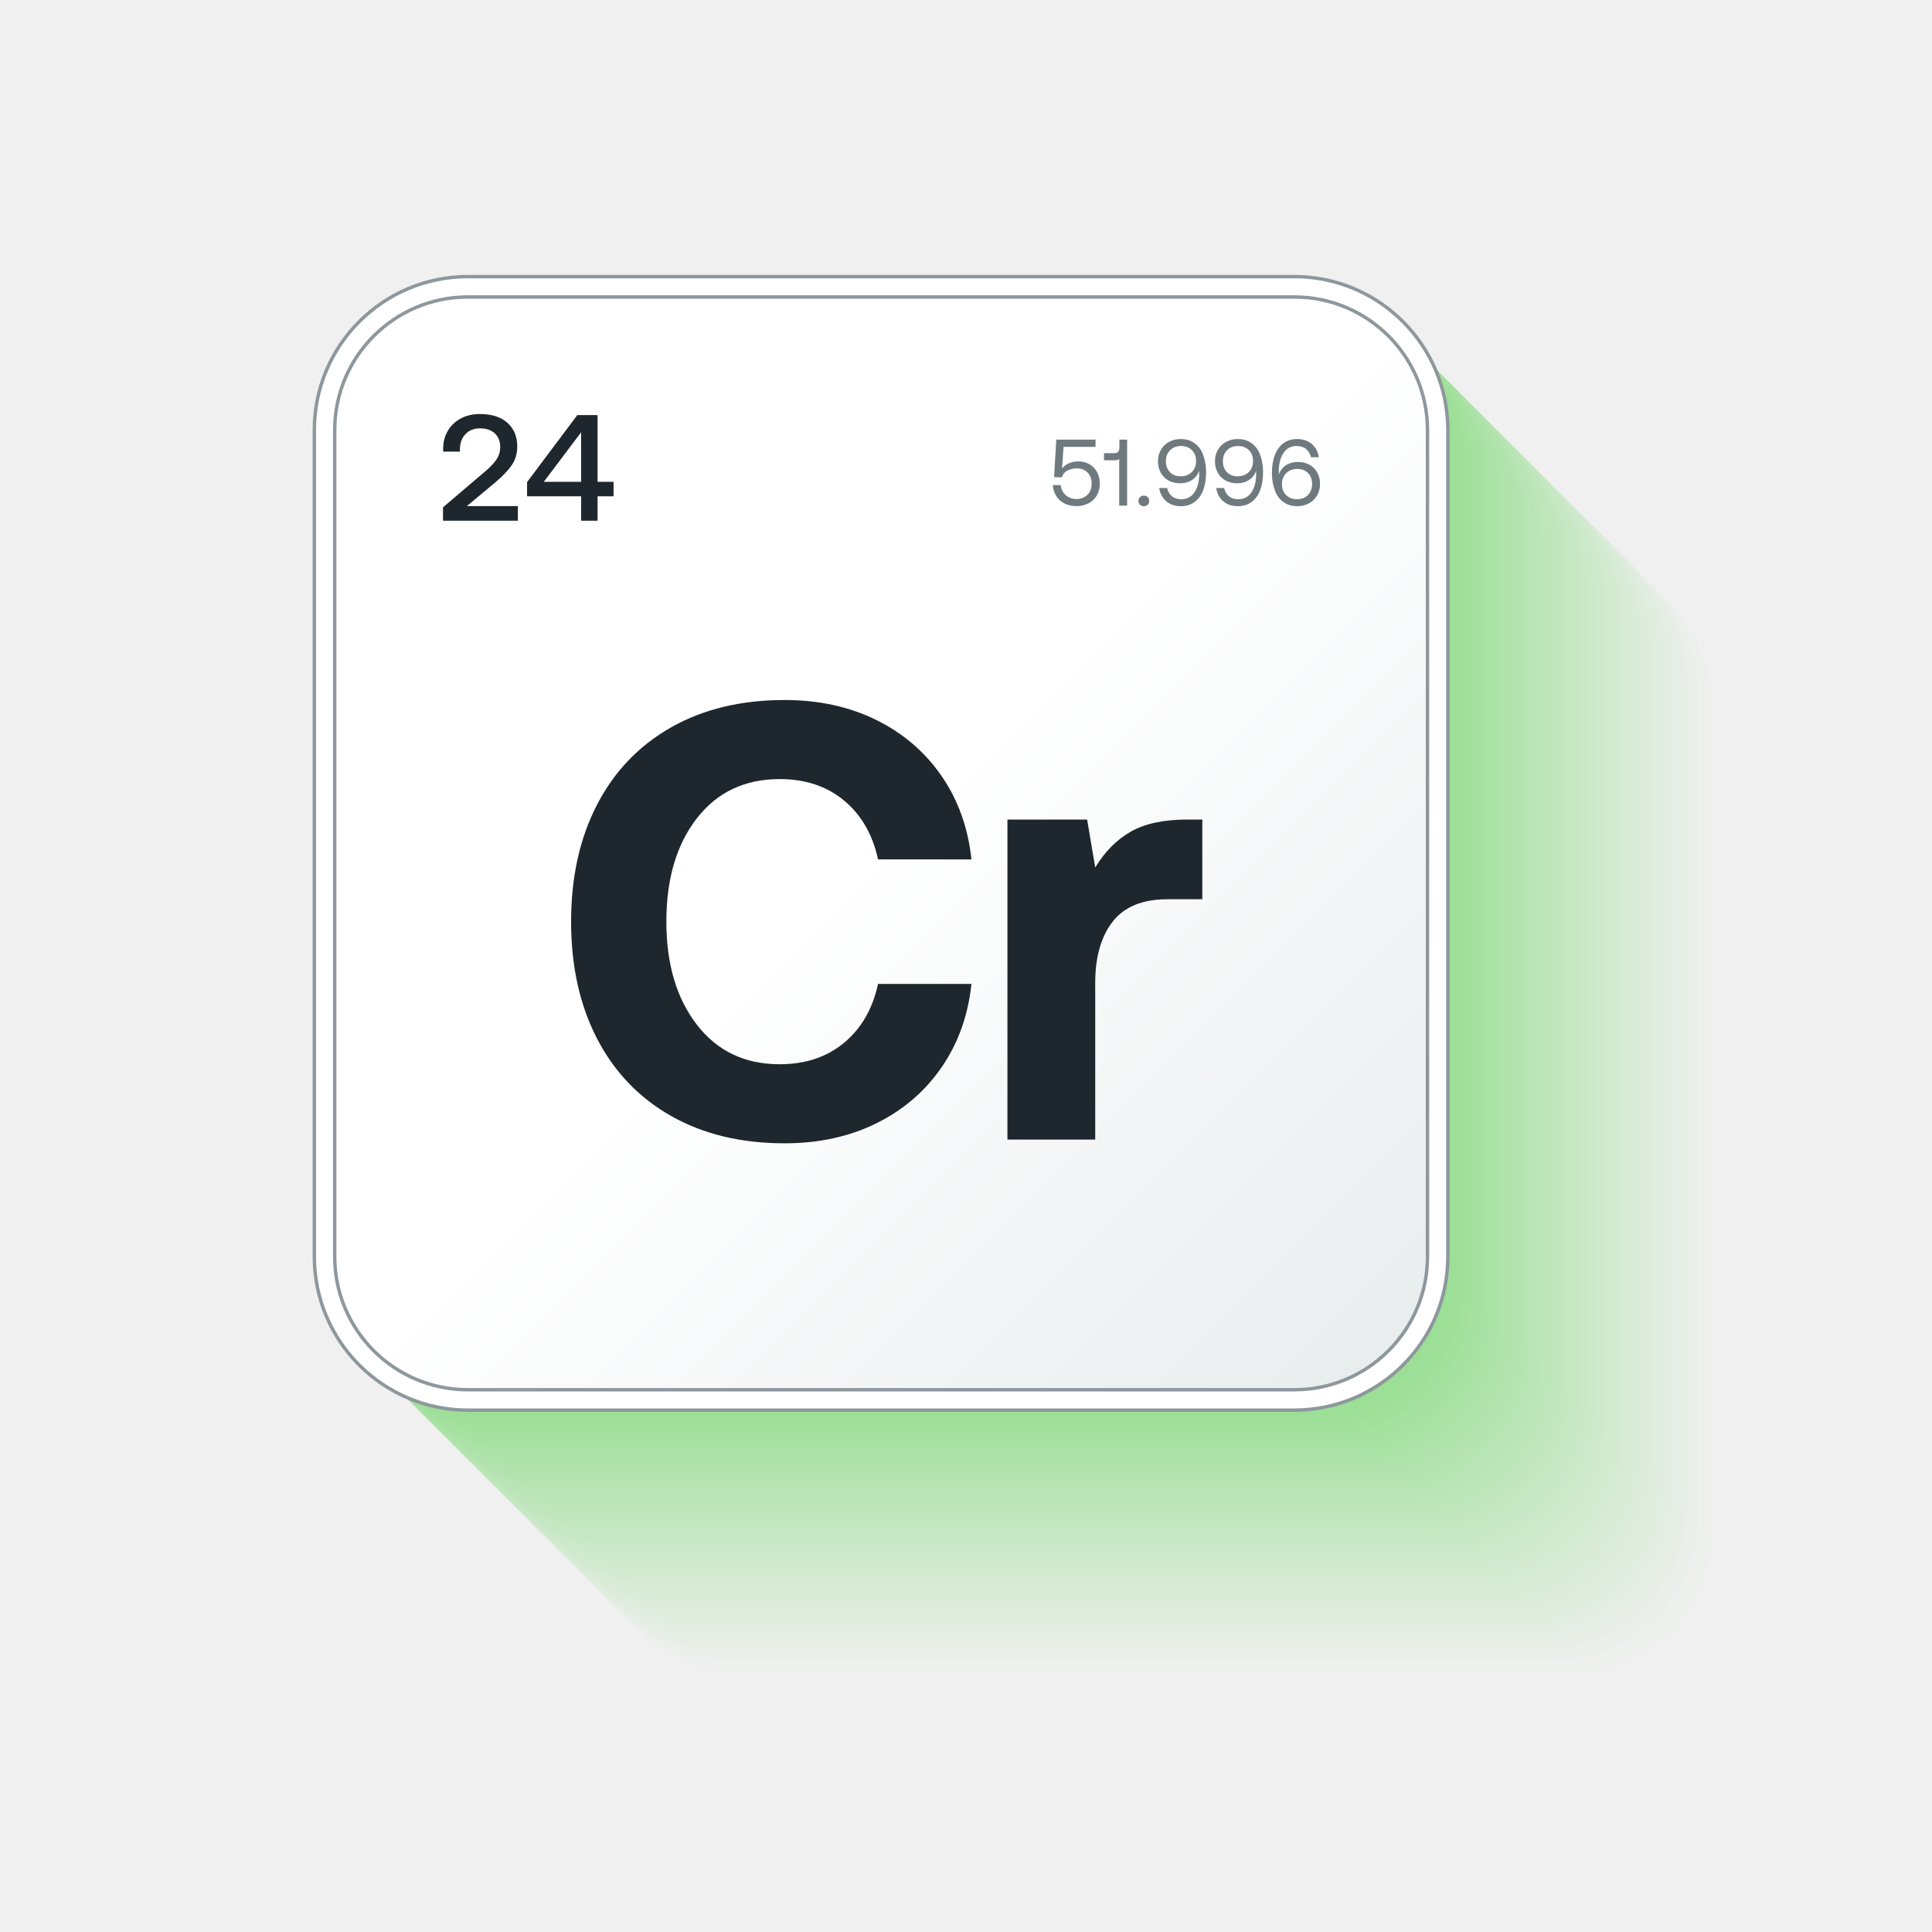
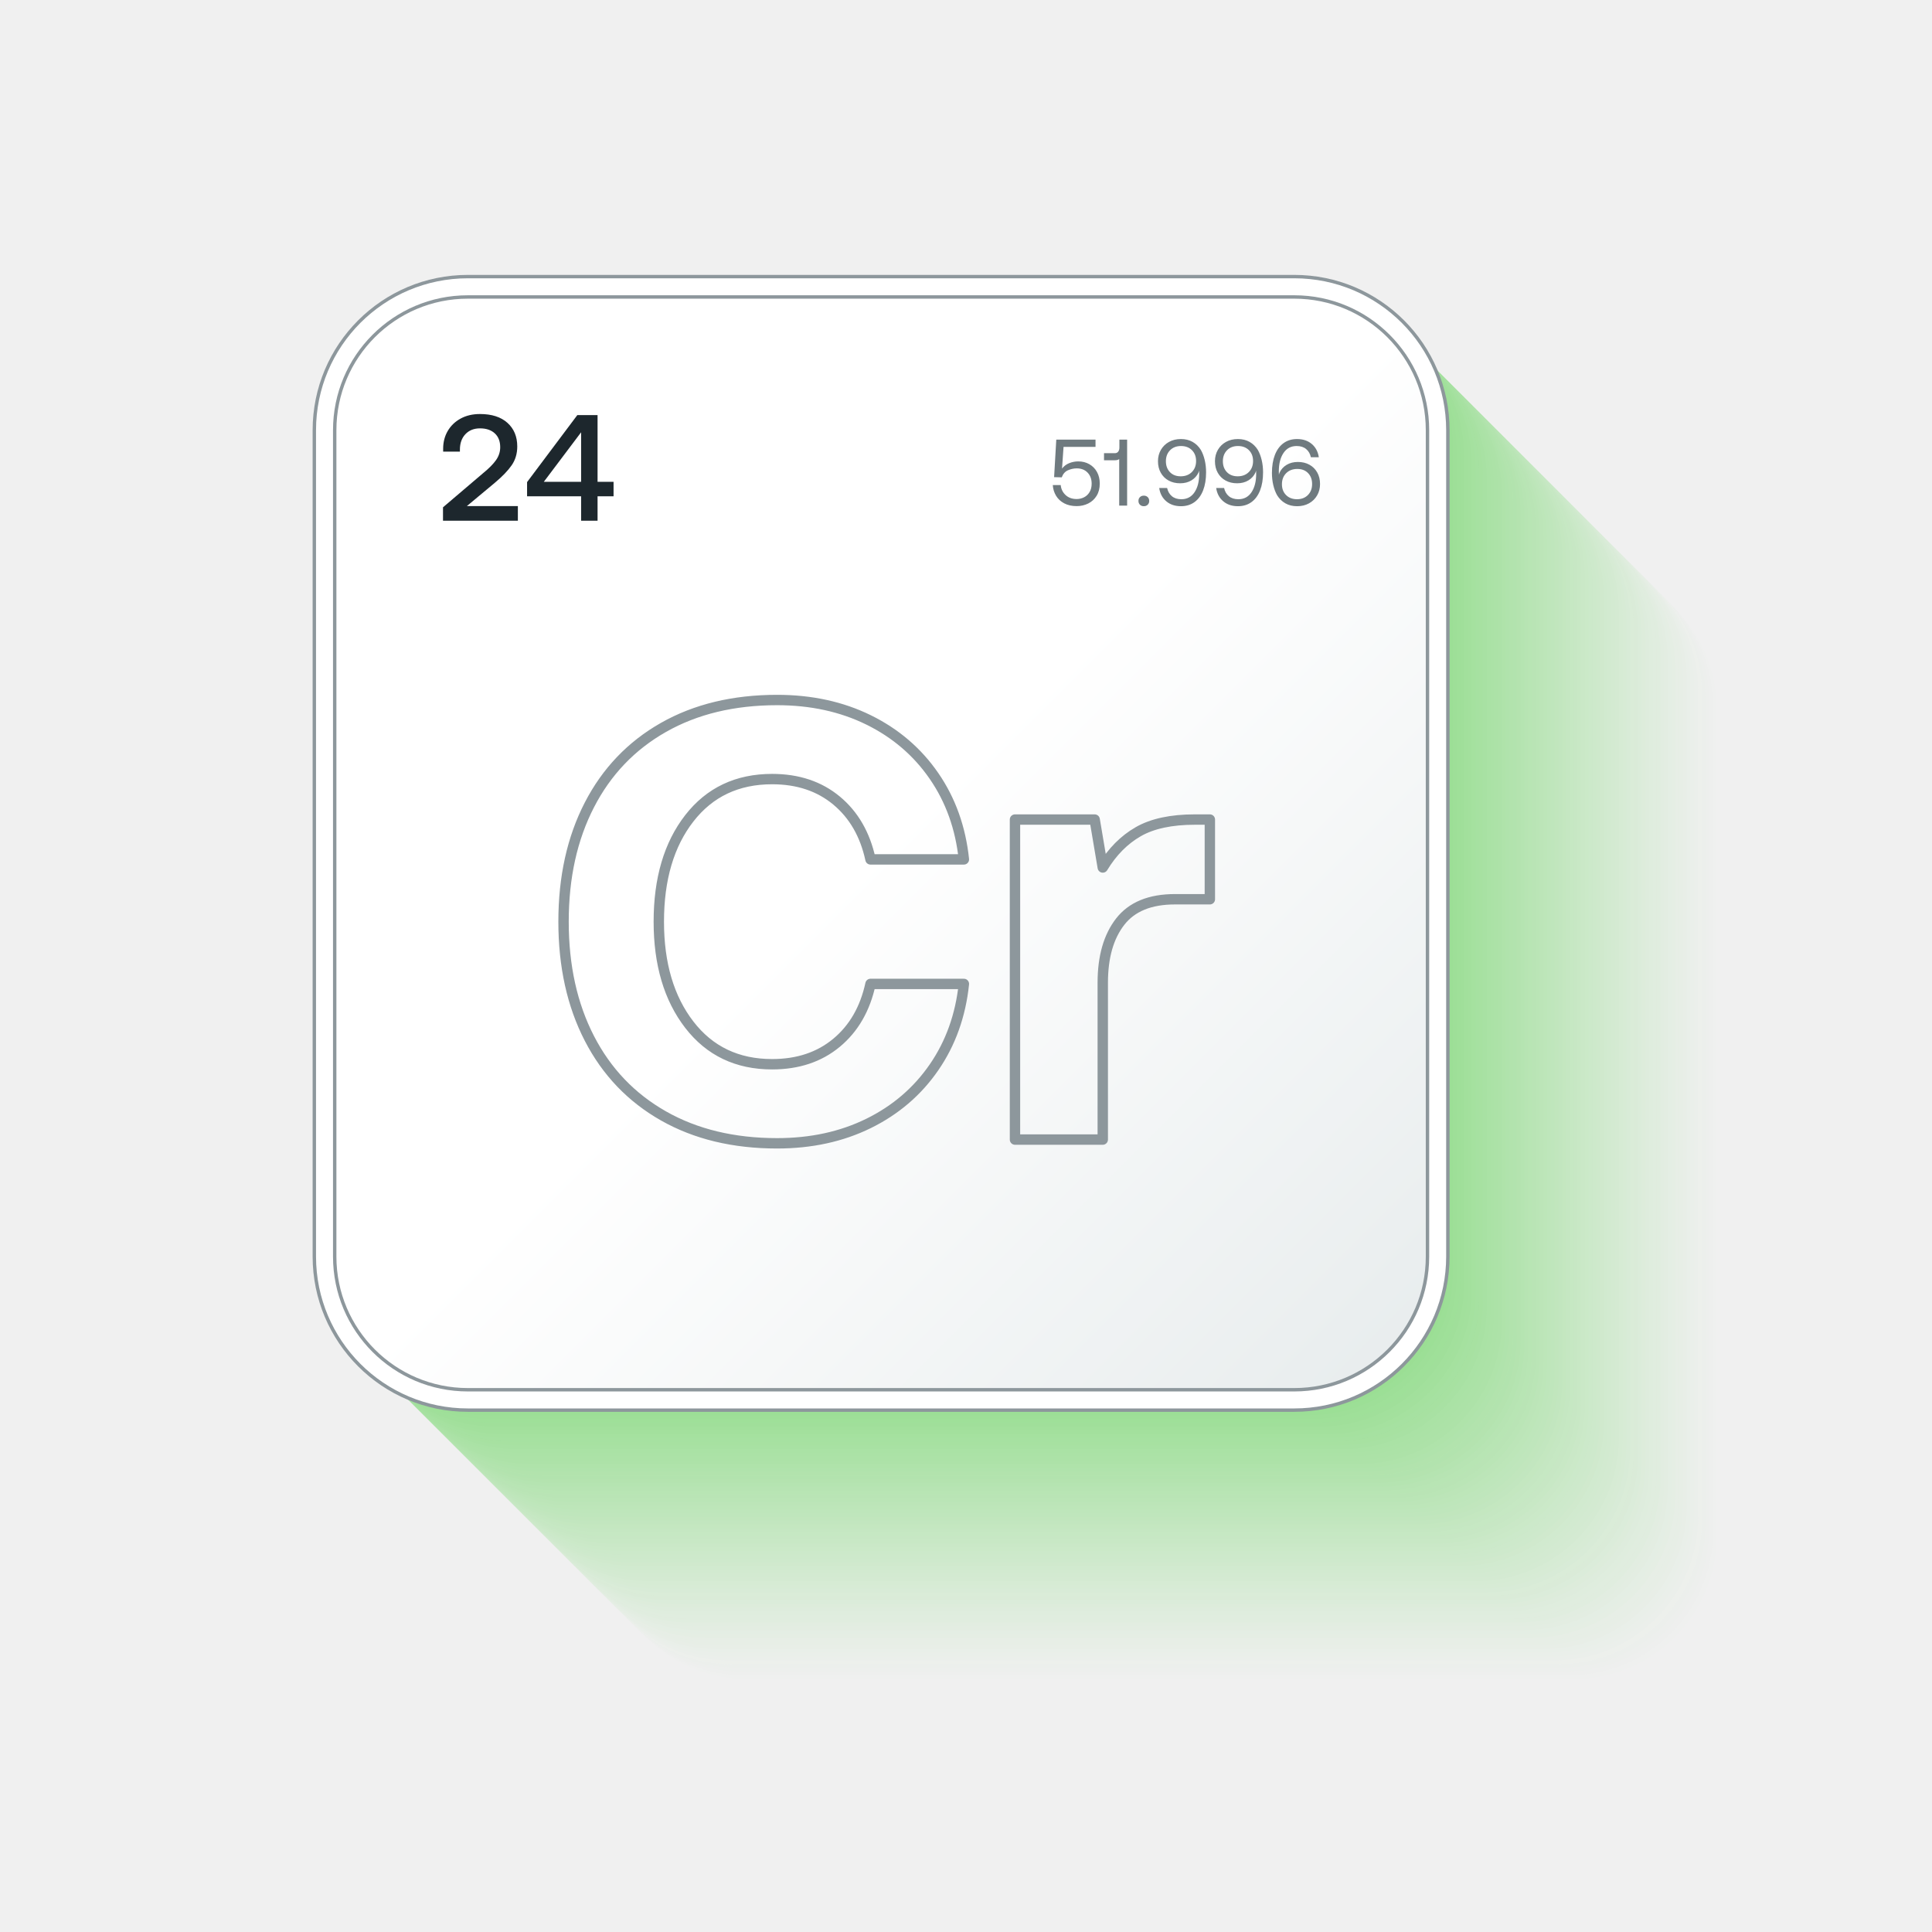
<svg xmlns="http://www.w3.org/2000/svg" viewBox="0 0 1024 1024" width="1024" height="1024">
  <defs>
    <mask id="c0m" maskUnits="userSpaceOnUse" x="0" y="0" width="1024" height="1024">
      <path d="M 398.0,302.0 H 836.0 A 76.0 76.0 0 0 1 912.0,378.0 V 816.0 A 76.0 76.0 0 0 1 836.0,892.0 H 398.0 A 76.0 76.0 0 0 1 322.0,816.0 V 378.0 A 76.0 76.0 0 0 1 398.0,302.0 Z" fill="rgb(0,0,0)" />
      <path d="M 396.0,300.0 H 834.0 A 76.0 76.0 0 0 1 910.0,376.0 V 814.0 A 76.0 76.0 0 0 1 834.0,890.0 H 396.0 A 76.0 76.0 0 0 1 320.0,814.0 V 376.0 A 76.0 76.0 0 0 1 396.0,300.0 Z" fill="rgb(2,2,2)" />
      <path d="M 394.0,298.0 H 832.0 A 76.0 76.0 0 0 1 908.0,374.0 V 812.0 A 76.0 76.0 0 0 1 832.0,888.0 H 394.0 A 76.0 76.0 0 0 1 318.0,812.0 V 374.0 A 76.0 76.0 0 0 1 394.0,298.0 Z" fill="rgb(4,4,4)" />
      <path d="M 392.0,296.0 H 830.0 A 76.0 76.0 0 0 1 906.0,372.0 V 810.0 A 76.0 76.0 0 0 1 830.0,886.0 H 392.0 A 76.0 76.0 0 0 1 316.0,810.0 V 372.0 A 76.0 76.0 0 0 1 392.0,296.0 Z" fill="rgb(6,6,6)" />
      <path d="M 390.0,294.0 H 828.0 A 76.0 76.0 0 0 1 904.0,370.0 V 808.0 A 76.0 76.0 0 0 1 828.0,884.0 H 390.0 A 76.0 76.0 0 0 1 314.0,808.0 V 370.0 A 76.0 76.0 0 0 1 390.0,294.0 Z" fill="rgb(8,8,8)" />
      <path d="M 388.0,292.0 H 826.0 A 76.0 76.0 0 0 1 902.0,368.0 V 806.0 A 76.0 76.0 0 0 1 826.0,882.0 H 388.0 A 76.0 76.0 0 0 1 312.0,806.0 V 368.0 A 76.0 76.0 0 0 1 388.0,292.0 Z" fill="rgb(10,10,10)" />
      <path d="M 386.0,290.0 H 824.0 A 76.0 76.0 0 0 1 900.0,366.0 V 804.0 A 76.0 76.0 0 0 1 824.0,880.0 H 386.0 A 76.0 76.0 0 0 1 310.0,804.0 V 366.0 A 76.0 76.0 0 0 1 386.0,290.0 Z" fill="rgb(13,13,13)" />
      <path d="M 384.0,288.0 H 822.0 A 76.0 76.0 0 0 1 898.0,364.0 V 802.0 A 76.0 76.0 0 0 1 822.0,878.0 H 384.0 A 76.0 76.0 0 0 1 308.0,802.0 V 364.0 A 76.0 76.0 0 0 1 384.0,288.0 Z" fill="rgb(15,15,15)" />
      <path d="M 382.0,286.0 H 820.0 A 76.0 76.0 0 0 1 896.0,362.0 V 800.0 A 76.0 76.0 0 0 1 820.0,876.0 H 382.0 A 76.0 76.0 0 0 1 306.0,800.0 V 362.0 A 76.0 76.0 0 0 1 382.0,286.0 Z" fill="rgb(18,18,18)" />
      <path d="M 380.0,284.0 H 818.0 A 76.0 76.0 0 0 1 894.0,360.0 V 798.0 A 76.0 76.0 0 0 1 818.0,874.0 H 380.0 A 76.0 76.0 0 0 1 304.0,798.0 V 360.0 A 76.0 76.0 0 0 1 380.0,284.0 Z" fill="rgb(21,21,21)" />
      <path d="M 378.0,282.0 H 816.0 A 76.0 76.0 0 0 1 892.0,358.0 V 796.0 A 76.0 76.0 0 0 1 816.0,872.0 H 378.0 A 76.0 76.0 0 0 1 302.0,796.0 V 358.0 A 76.0 76.0 0 0 1 378.0,282.0 Z" fill="rgb(23,23,23)" />
      <path d="M 376.0,280.0 H 814.0 A 76.0 76.0 0 0 1 890.0,356.0 V 794.0 A 76.0 76.0 0 0 1 814.0,870.0 H 376.0 A 76.0 76.0 0 0 1 300.0,794.0 V 356.0 A 76.0 76.0 0 0 1 376.0,280.0 Z" fill="rgb(26,26,26)" />
      <path d="M 374.0,278.0 H 812.0 A 76.0 76.0 0 0 1 888.0,354.0 V 792.0 A 76.0 76.0 0 0 1 812.0,868.0 H 374.0 A 76.0 76.0 0 0 1 298.0,792.0 V 354.0 A 76.0 76.0 0 0 1 374.0,278.0 Z" fill="rgb(29,29,29)" />
      <path d="M 372.0,276.0 H 810.0 A 76.0 76.0 0 0 1 886.0,352.0 V 790.0 A 76.0 76.0 0 0 1 810.0,866.0 H 372.0 A 76.0 76.0 0 0 1 296.0,790.0 V 352.0 A 76.0 76.0 0 0 1 372.0,276.0 Z" fill="rgb(31,31,31)" />
      <path d="M 370.0,274.0 H 808.0 A 76.0 76.0 0 0 1 884.0,350.0 V 788.0 A 76.0 76.0 0 0 1 808.0,864.0 H 370.0 A 76.0 76.0 0 0 1 294.0,788.0 V 350.0 A 76.0 76.0 0 0 1 370.0,274.0 Z" fill="rgb(34,34,34)" />
      <path d="M 368.0,272.0 H 806.0 A 76.0 76.0 0 0 1 882.0,348.0 V 786.0 A 76.0 76.0 0 0 1 806.0,862.0 H 368.0 A 76.0 76.0 0 0 1 292.0,786.0 V 348.0 A 76.0 76.0 0 0 1 368.0,272.0 Z" fill="rgb(37,37,37)" />
      <path d="M 366.0,270.0 H 804.0 A 76.0 76.0 0 0 1 880.0,346.0 V 784.0 A 76.0 76.0 0 0 1 804.0,860.0 H 366.0 A 76.0 76.0 0 0 1 290.0,784.0 V 346.0 A 76.0 76.0 0 0 1 366.0,270.0 Z" fill="rgb(40,40,40)" />
      <path d="M 364.0,268.0 H 802.0 A 76.0 76.0 0 0 1 878.0,344.0 V 782.0 A 76.0 76.0 0 0 1 802.0,858.0 H 364.0 A 76.0 76.0 0 0 1 288.0,782.0 V 344.0 A 76.0 76.0 0 0 1 364.0,268.0 Z" fill="rgb(43,43,43)" />
      <path d="M 362.0,266.0 H 800.0 A 76.0 76.0 0 0 1 876.0,342.0 V 780.0 A 76.0 76.0 0 0 1 800.0,856.0 H 362.0 A 76.0 76.0 0 0 1 286.0,780.0 V 342.0 A 76.0 76.0 0 0 1 362.0,266.0 Z" fill="rgb(46,46,46)" />
      <path d="M 360.0,264.0 H 798.0 A 76.0 76.0 0 0 1 874.0,340.0 V 778.0 A 76.0 76.0 0 0 1 798.0,854.0 H 360.0 A 76.0 76.0 0 0 1 284.0,778.0 V 340.0 A 76.0 76.0 0 0 1 360.0,264.0 Z" fill="rgb(48,48,48)" />
      <path d="M 358.0,262.0 H 796.0 A 76.0 76.0 0 0 1 872.0,338.0 V 776.0 A 76.0 76.0 0 0 1 796.0,852.0 H 358.0 A 76.0 76.0 0 0 1 282.0,776.0 V 338.0 A 76.0 76.0 0 0 1 358.0,262.0 Z" fill="rgb(51,51,51)" />
      <path d="M 356.0,260.0 H 794.0 A 76.0 76.0 0 0 1 870.0,336.0 V 774.0 A 76.0 76.0 0 0 1 794.0,850.0 H 356.0 A 76.0 76.0 0 0 1 280.0,774.0 V 336.0 A 76.0 76.0 0 0 1 356.0,260.0 Z" fill="rgb(54,54,54)" />
      <path d="M 354.0,258.0 H 792.0 A 76.0 76.0 0 0 1 868.0,334.0 V 772.0 A 76.0 76.0 0 0 1 792.0,848.0 H 354.0 A 76.0 76.0 0 0 1 278.0,772.0 V 334.0 A 76.0 76.0 0 0 1 354.0,258.0 Z" fill="rgb(57,57,57)" />
      <path d="M 352.0,256.0 H 790.0 A 76.0 76.0 0 0 1 866.0,332.0 V 770.0 A 76.0 76.0 0 0 1 790.0,846.0 H 352.0 A 76.0 76.0 0 0 1 276.0,770.0 V 332.0 A 76.0 76.0 0 0 1 352.0,256.0 Z" fill="rgb(60,60,60)" />
      <path d="M 350.0,254.0 H 788.0 A 76.0 76.0 0 0 1 864.0,330.0 V 768.0 A 76.0 76.0 0 0 1 788.0,844.0 H 350.0 A 76.0 76.0 0 0 1 274.0,768.0 V 330.0 A 76.0 76.0 0 0 1 350.0,254.0 Z" fill="rgb(63,63,63)" />
      <path d="M 348.0,252.0 H 786.0 A 76.0 76.0 0 0 1 862.0,328.0 V 766.0 A 76.0 76.0 0 0 1 786.0,842.0 H 348.0 A 76.0 76.0 0 0 1 272.0,766.0 V 328.0 A 76.0 76.0 0 0 1 348.0,252.0 Z" fill="rgb(66,66,66)" />
      <path d="M 346.0,250.0 H 784.0 A 76.0 76.0 0 0 1 860.0,326.0 V 764.0 A 76.0 76.0 0 0 1 784.0,840.0 H 346.0 A 76.0 76.0 0 0 1 270.0,764.0 V 326.0 A 76.0 76.0 0 0 1 346.0,250.0 Z" fill="rgb(69,69,69)" />
      <path d="M 344.0,248.0 H 782.0 A 76.0 76.0 0 0 1 858.0,324.0 V 762.0 A 76.0 76.0 0 0 1 782.0,838.0 H 344.0 A 76.0 76.0 0 0 1 268.0,762.0 V 324.0 A 76.0 76.0 0 0 1 344.0,248.0 Z" fill="rgb(73,73,73)" />
      <path d="M 342.0,246.0 H 780.0 A 76.0 76.0 0 0 1 856.0,322.0 V 760.0 A 76.0 76.0 0 0 1 780.0,836.0 H 342.0 A 76.0 76.0 0 0 1 266.0,760.0 V 322.0 A 76.0 76.0 0 0 1 342.0,246.0 Z" fill="rgb(76,76,76)" />
      <path d="M 340.0,244.0 H 778.0 A 76.0 76.0 0 0 1 854.0,320.0 V 758.0 A 76.0 76.0 0 0 1 778.0,834.0 H 340.0 A 76.0 76.0 0 0 1 264.0,758.0 V 320.0 A 76.0 76.0 0 0 1 340.0,244.0 Z" fill="rgb(79,79,79)" />
      <path d="M 338.0,242.0 H 776.0 A 76.0 76.0 0 0 1 852.0,318.0 V 756.0 A 76.0 76.0 0 0 1 776.0,832.0 H 338.0 A 76.0 76.0 0 0 1 262.0,756.0 V 318.0 A 76.0 76.0 0 0 1 338.0,242.0 Z" fill="rgb(82,82,82)" />
      <path d="M 336.0,240.0 H 774.0 A 76.0 76.0 0 0 1 850.0,316.0 V 754.0 A 76.0 76.0 0 0 1 774.0,830.0 H 336.0 A 76.0 76.0 0 0 1 260.0,754.0 V 316.0 A 76.0 76.0 0 0 1 336.0,240.0 Z" fill="rgb(85,85,85)" />
      <path d="M 334.0,238.0 H 772.0 A 76.0 76.0 0 0 1 848.0,314.0 V 752.0 A 76.0 76.0 0 0 1 772.0,828.0 H 334.0 A 76.0 76.0 0 0 1 258.0,752.0 V 314.0 A 76.0 76.0 0 0 1 334.0,238.0 Z" fill="rgb(88,88,88)" />
      <path d="M 332.0,236.0 H 770.0 A 76.0 76.0 0 0 1 846.0,312.0 V 750.0 A 76.0 76.0 0 0 1 770.0,826.0 H 332.0 A 76.0 76.0 0 0 1 256.0,750.0 V 312.0 A 76.0 76.0 0 0 1 332.0,236.0 Z" fill="rgb(91,91,91)" />
      <path d="M 330.0,234.0 H 768.0 A 76.0 76.0 0 0 1 844.0,310.0 V 748.0 A 76.0 76.0 0 0 1 768.0,824.0 H 330.0 A 76.0 76.0 0 0 1 254.0,748.0 V 310.0 A 76.0 76.0 0 0 1 330.0,234.0 Z" fill="rgb(95,95,95)" />
      <path d="M 328.0,232.0 H 766.0 A 76.0 76.0 0 0 1 842.0,308.0 V 746.0 A 76.0 76.0 0 0 1 766.0,822.0 H 328.0 A 76.0 76.0 0 0 1 252.0,746.0 V 308.0 A 76.0 76.0 0 0 1 328.0,232.0 Z" fill="rgb(98,98,98)" />
      <path d="M 326.0,230.0 H 764.0 A 76.0 76.0 0 0 1 840.0,306.0 V 744.0 A 76.0 76.0 0 0 1 764.0,820.0 H 326.0 A 76.0 76.0 0 0 1 250.0,744.0 V 306.0 A 76.0 76.0 0 0 1 326.0,230.0 Z" fill="rgb(101,101,101)" />
      <path d="M 324.0,228.0 H 762.0 A 76.0 76.0 0 0 1 838.0,304.0 V 742.0 A 76.0 76.0 0 0 1 762.0,818.0 H 324.0 A 76.0 76.0 0 0 1 248.0,742.0 V 304.0 A 76.0 76.0 0 0 1 324.0,228.0 Z" fill="rgb(104,104,104)" />
      <path d="M 322.0,226.0 H 760.0 A 76.0 76.0 0 0 1 836.0,302.0 V 740.0 A 76.0 76.0 0 0 1 760.0,816.0 H 322.0 A 76.0 76.0 0 0 1 246.0,740.0 V 302.0 A 76.0 76.0 0 0 1 322.0,226.0 Z" fill="rgb(108,108,108)" />
      <path d="M 320.0,224.0 H 758.0 A 76.0 76.0 0 0 1 834.0,300.0 V 738.0 A 76.0 76.0 0 0 1 758.0,814.0 H 320.0 A 76.0 76.0 0 0 1 244.0,738.0 V 300.0 A 76.0 76.0 0 0 1 320.0,224.0 Z" fill="rgb(111,111,111)" />
      <path d="M 318.0,222.0 H 756.0 A 76.0 76.0 0 0 1 832.0,298.0 V 736.0 A 76.0 76.0 0 0 1 756.0,812.0 H 318.0 A 76.0 76.0 0 0 1 242.0,736.0 V 298.0 A 76.0 76.0 0 0 1 318.0,222.0 Z" fill="rgb(114,114,114)" />
      <path d="M 316.0,220.0 H 754.0 A 76.0 76.0 0 0 1 830.0,296.0 V 734.0 A 76.0 76.0 0 0 1 754.0,810.0 H 316.0 A 76.0 76.0 0 0 1 240.0,734.0 V 296.0 A 76.0 76.0 0 0 1 316.0,220.0 Z" fill="rgb(117,117,117)" />
      <path d="M 314.0,218.0 H 752.0 A 76.0 76.0 0 0 1 828.0,294.0 V 732.0 A 76.0 76.0 0 0 1 752.0,808.0 H 314.0 A 76.0 76.0 0 0 1 238.0,732.0 V 294.0 A 76.0 76.0 0 0 1 314.0,218.0 Z" fill="rgb(121,121,121)" />
      <path d="M 312.0,216.0 H 750.0 A 76.0 76.0 0 0 1 826.0,292.0 V 730.0 A 76.0 76.0 0 0 1 750.0,806.0 H 312.0 A 76.0 76.0 0 0 1 236.0,730.0 V 292.0 A 76.0 76.0 0 0 1 312.0,216.0 Z" fill="rgb(124,124,124)" />
      <path d="M 310.0,214.0 H 748.0 A 76.0 76.0 0 0 1 824.0,290.0 V 728.0 A 76.0 76.0 0 0 1 748.0,804.0 H 310.0 A 76.0 76.0 0 0 1 234.0,728.0 V 290.0 A 76.0 76.0 0 0 1 310.0,214.0 Z" fill="rgb(127,127,127)" />
      <path d="M 308.0,212.0 H 746.0 A 76.0 76.0 0 0 1 822.0,288.0 V 726.0 A 76.0 76.0 0 0 1 746.0,802.0 H 308.0 A 76.0 76.0 0 0 1 232.0,726.0 V 288.0 A 76.0 76.0 0 0 1 308.0,212.0 Z" fill="rgb(131,131,131)" />
      <path d="M 306.0,210.0 H 744.0 A 76.0 76.0 0 0 1 820.0,286.0 V 724.0 A 76.0 76.0 0 0 1 744.0,800.0 H 306.0 A 76.0 76.0 0 0 1 230.0,724.0 V 286.0 A 76.0 76.0 0 0 1 306.0,210.0 Z" fill="rgb(134,134,134)" />
      <path d="M 304.0,208.0 H 742.0 A 76.0 76.0 0 0 1 818.0,284.0 V 722.0 A 76.0 76.0 0 0 1 742.0,798.0 H 304.0 A 76.0 76.0 0 0 1 228.0,722.0 V 284.0 A 76.0 76.0 0 0 1 304.0,208.0 Z" fill="rgb(137,137,137)" />
      <path d="M 302.0,206.0 H 740.0 A 76.0 76.0 0 0 1 816.0,282.0 V 720.0 A 76.0 76.0 0 0 1 740.0,796.0 H 302.0 A 76.0 76.0 0 0 1 226.0,720.0 V 282.0 A 76.0 76.0 0 0 1 302.0,206.0 Z" fill="rgb(141,141,141)" />
      <path d="M 300.0,204.0 H 738.0 A 76.0 76.0 0 0 1 814.0,280.0 V 718.0 A 76.0 76.0 0 0 1 738.0,794.0 H 300.0 A 76.0 76.0 0 0 1 224.0,718.0 V 280.0 A 76.0 76.0 0 0 1 300.0,204.0 Z" fill="rgb(144,144,144)" />
      <path d="M 298.0,202.0 H 736.0 A 76.0 76.0 0 0 1 812.0,278.0 V 716.0 A 76.0 76.0 0 0 1 736.0,792.0 H 298.0 A 76.0 76.0 0 0 1 222.0,716.0 V 278.0 A 76.0 76.0 0 0 1 298.0,202.0 Z" fill="rgb(147,147,147)" />
      <path d="M 296.0,200.0 H 734.0 A 76.0 76.0 0 0 1 810.0,276.0 V 714.0 A 76.0 76.0 0 0 1 734.0,790.0 H 296.0 A 76.0 76.0 0 0 1 220.0,714.0 V 276.0 A 76.0 76.0 0 0 1 296.0,200.0 Z" fill="rgb(151,151,151)" />
      <path d="M 294.0,198.0 H 732.0 A 76.0 76.0 0 0 1 808.0,274.0 V 712.0 A 76.0 76.0 0 0 1 732.0,788.0 H 294.0 A 76.0 76.0 0 0 1 218.0,712.0 V 274.0 A 76.0 76.0 0 0 1 294.0,198.0 Z" fill="rgb(154,154,154)" />
      <path d="M 292.0,196.0 H 730.0 A 76.0 76.0 0 0 1 806.0,272.0 V 710.0 A 76.0 76.0 0 0 1 730.0,786.0 H 292.0 A 76.0 76.0 0 0 1 216.0,710.0 V 272.0 A 76.0 76.0 0 0 1 292.0,196.0 Z" fill="rgb(158,158,158)" />
      <path d="M 290.0,194.0 H 728.0 A 76.0 76.0 0 0 1 804.0,270.0 V 708.0 A 76.0 76.0 0 0 1 728.0,784.0 H 290.0 A 76.0 76.0 0 0 1 214.0,708.0 V 270.0 A 76.0 76.0 0 0 1 290.0,194.0 Z" fill="rgb(161,161,161)" />
      <path d="M 288.0,192.0 H 726.0 A 76.0 76.0 0 0 1 802.0,268.0 V 706.0 A 76.0 76.0 0 0 1 726.0,782.0 H 288.0 A 76.0 76.0 0 0 1 212.0,706.0 V 268.0 A 76.0 76.0 0 0 1 288.0,192.0 Z" fill="rgb(164,164,164)" />
      <path d="M 286.0,190.0 H 724.0 A 76.0 76.0 0 0 1 800.0,266.0 V 704.0 A 76.0 76.0 0 0 1 724.0,780.0 H 286.0 A 76.0 76.0 0 0 1 210.0,704.0 V 266.0 A 76.0 76.0 0 0 1 286.0,190.0 Z" fill="rgb(168,168,168)" />
      <path d="M 284.0,188.0 H 722.0 A 76.0 76.0 0 0 1 798.0,264.0 V 702.0 A 76.0 76.0 0 0 1 722.0,778.0 H 284.0 A 76.0 76.0 0 0 1 208.0,702.0 V 264.0 A 76.0 76.0 0 0 1 284.0,188.0 Z" fill="rgb(171,171,171)" />
      <path d="M 282.0,186.0 H 720.0 A 76.0 76.0 0 0 1 796.0,262.0 V 700.0 A 76.0 76.0 0 0 1 720.0,776.0 H 282.0 A 76.0 76.0 0 0 1 206.0,700.0 V 262.0 A 76.0 76.0 0 0 1 282.0,186.0 Z" fill="rgb(175,175,175)" />
      <path d="M 280.0,184.0 H 718.0 A 76.0 76.0 0 0 1 794.0,260.0 V 698.0 A 76.0 76.0 0 0 1 718.0,774.0 H 280.0 A 76.0 76.0 0 0 1 204.0,698.0 V 260.0 A 76.0 76.0 0 0 1 280.0,184.0 Z" fill="rgb(178,178,178)" />
      <path d="M 278.0,182.0 H 716.0 A 76.0 76.0 0 0 1 792.0,258.0 V 696.0 A 76.0 76.0 0 0 1 716.0,772.0 H 278.0 A 76.0 76.0 0 0 1 202.0,696.0 V 258.0 A 76.0 76.0 0 0 1 278.0,182.0 Z" fill="rgb(182,182,182)" />
      <path d="M 276.0,180.0 H 714.0 A 76.0 76.0 0 0 1 790.0,256.0 V 694.0 A 76.0 76.0 0 0 1 714.0,770.0 H 276.0 A 76.0 76.0 0 0 1 200.0,694.0 V 256.0 A 76.0 76.0 0 0 1 276.0,180.0 Z" fill="rgb(185,185,185)" />
      <path d="M 274.0,178.0 H 712.0 A 76.0 76.0 0 0 1 788.0,254.0 V 692.0 A 76.0 76.0 0 0 1 712.0,768.0 H 274.0 A 76.0 76.0 0 0 1 198.0,692.0 V 254.0 A 76.0 76.0 0 0 1 274.0,178.0 Z" fill="rgb(189,189,189)" />
      <path d="M 272.0,176.0 H 710.0 A 76.0 76.0 0 0 1 786.0,252.0 V 690.0 A 76.0 76.0 0 0 1 710.0,766.0 H 272.0 A 76.0 76.0 0 0 1 196.0,690.0 V 252.0 A 76.0 76.0 0 0 1 272.0,176.0 Z" fill="rgb(192,192,192)" />
      <path d="M 270.0,174.0 H 708.0 A 76.0 76.0 0 0 1 784.0,250.0 V 688.0 A 76.0 76.0 0 0 1 708.0,764.0 H 270.0 A 76.0 76.0 0 0 1 194.0,688.0 V 250.0 A 76.0 76.0 0 0 1 270.0,174.0 Z" fill="rgb(196,196,196)" />
      <path d="M 268.0,172.0 H 706.0 A 76.0 76.0 0 0 1 782.0,248.0 V 686.0 A 76.0 76.0 0 0 1 706.0,762.0 H 268.0 A 76.0 76.0 0 0 1 192.0,686.0 V 248.0 A 76.0 76.0 0 0 1 268.0,172.0 Z" fill="rgb(199,199,199)" />
      <path d="M 266.0,170.0 H 704.0 A 76.0 76.0 0 0 1 780.0,246.0 V 684.0 A 76.0 76.0 0 0 1 704.0,760.0 H 266.0 A 76.0 76.0 0 0 1 190.0,684.0 V 246.0 A 76.0 76.0 0 0 1 266.0,170.0 Z" fill="rgb(203,203,203)" />
      <path d="M 264.0,168.0 H 702.0 A 76.0 76.0 0 0 1 778.0,244.0 V 682.0 A 76.0 76.0 0 0 1 702.0,758.0 H 264.0 A 76.0 76.0 0 0 1 188.0,682.0 V 244.0 A 76.0 76.0 0 0 1 264.0,168.0 Z" fill="rgb(206,206,206)" />
      <path d="M 262.0,166.0 H 700.0 A 76.0 76.0 0 0 1 776.0,242.0 V 680.0 A 76.0 76.0 0 0 1 700.0,756.0 H 262.0 A 76.0 76.0 0 0 1 186.0,680.0 V 242.0 A 76.0 76.0 0 0 1 262.0,166.0 Z" fill="rgb(210,210,210)" />
      <path d="M 260.0,164.0 H 698.0 A 76.0 76.0 0 0 1 774.0,240.0 V 678.0 A 76.0 76.0 0 0 1 698.0,754.0 H 260.0 A 76.0 76.0 0 0 1 184.0,678.0 V 240.0 A 76.0 76.0 0 0 1 260.0,164.0 Z" fill="rgb(214,214,214)" />
      <path d="M 258.0,162.0 H 696.0 A 76.0 76.0 0 0 1 772.0,238.0 V 676.0 A 76.0 76.0 0 0 1 696.0,752.0 H 258.0 A 76.0 76.0 0 0 1 182.0,676.0 V 238.0 A 76.0 76.0 0 0 1 258.0,162.0 Z" fill="rgb(217,217,217)" />
      <path d="M 256.0,160.0 H 694.0 A 76.0 76.0 0 0 1 770.0,236.0 V 674.0 A 76.0 76.0 0 0 1 694.0,750.0 H 256.0 A 76.0 76.0 0 0 1 180.0,674.0 V 236.0 A 76.0 76.0 0 0 1 256.0,160.0 Z" fill="rgb(221,221,221)" />
      <path d="M 254.0,158.0 H 692.0 A 76.0 76.0 0 0 1 768.0,234.0 V 672.0 A 76.0 76.0 0 0 1 692.0,748.0 H 254.0 A 76.0 76.0 0 0 1 178.0,672.0 V 234.0 A 76.0 76.0 0 0 1 254.0,158.0 Z" fill="rgb(224,224,224)" />
      <path d="M 252.0,156.0 H 690.0 A 76.0 76.0 0 0 1 766.0,232.0 V 670.0 A 76.0 76.0 0 0 1 690.0,746.0 H 252.0 A 76.0 76.0 0 0 1 176.0,670.0 V 232.0 A 76.0 76.0 0 0 1 252.0,156.0 Z" fill="rgb(228,228,228)" />
      <path d="M 250.0,154.0 H 688.0 A 76.0 76.0 0 0 1 764.0,230.0 V 668.0 A 76.0 76.0 0 0 1 688.0,744.0 H 250.0 A 76.0 76.0 0 0 1 174.0,668.0 V 230.0 A 76.0 76.0 0 0 1 250.0,154.0 Z" fill="rgb(231,231,231)" />
    </mask>
    <linearGradient id="c0f" x1="0" y1="0" x2="1" y2="1">
      <stop offset=".5" stop-color="#ffffff" />
      <stop offset="1" stop-color="#e6ebec" />
    </linearGradient>
  </defs>
  <rect width="1024" height="1024" fill="#8fdc88" mask="url(#c0m)" />
  <path d="M 248.0,152.0 H 686.0 A 76.0 76.0 0 0 1 762.0,228.0 V 666.0 A 76.0 76.0 0 0 1 686.0,742.0 H 248.0 A 76.0 76.0 0 0 1 172.0,666.0 V 228.0 A 76.0 76.0 0 0 1 248.0,152.0 Z" fill="url(#c0f)" />
  <path d="M 248.0,152.0 H 686.0 A 76.0 76.0 0 0 1 762.0,228.0 V 666.0 A 76.0 76.0 0 0 1 686.0,742.0 H 248.0 A 76.0 76.0 0 0 1 172.0,666.0 V 228.0 A 76.0 76.0 0 0 1 248.0,152.0 Z" fill="none" stroke="#8d979c" stroke-width="12.6" stroke-linejoin="round" />
  <path d="M 248.0,152.0 H 686.0 A 76.0 76.0 0 0 1 762.0,228.0 V 666.0 A 76.0 76.0 0 0 1 686.0,742.0 H 248.0 A 76.0 76.0 0 0 1 172.0,666.0 V 228.0 A 76.0 76.0 0 0 1 248.0,152.0 Z" fill="none" stroke="#ffffff" stroke-width="9.0" stroke-linejoin="round" />
  <path d="M256.32 250.56 234.8 268.88V276.0H274.48V268.24H247.44L262.32 255.84C266.267 252.533 269.227 249.453 271.2 246.6C273.173 243.747 274.16 240.427 274.16 236.64C274.16 231.413 272.427 227.24 268.96 224.12C265.493 221.0 260.64 219.44 254.4 219.44C250.507 219.44 247.093 220.24 244.16 221.84C241.227 223.44 238.947 225.627 237.32 228.4C235.693 231.173 234.88 234.32 234.88 237.84V239.36H243.76V238.32C243.76 234.907 244.733 232.173 246.68 230.12C248.627 228.067 251.2 227.04 254.4 227.04C257.707 227.04 260.32 227.92 262.24 229.68C264.16 231.44 265.12 233.893 265.12 237.04C265.12 239.493 264.387 241.76 262.92 243.84C261.453 245.92 259.253 248.16 256.32 250.56Z M279.36 255.52V263.04H308.0V276.0H316.72V263.04H325.2V255.36H316.72V220.0H306.0ZM288.24 255.36 308.0 229.12V255.36Z" fill="#1d272d" />
  <path d="M577.4 246.05C575.667 245.05 573.7 244.55 571.5 244.55C569.9 244.55 568.325 244.85 566.775 245.45C565.225 246.05 563.933 247.017 562.9 248.35L563.7 236.85H580.65V233.0H559.85L558.7 252.9L562.75 253.0C563.417 251.167 564.517 249.917 566.05 249.25C567.583 248.583 569.133 248.25 570.7 248.25C573.1 248.25 575.017 249.0 576.45 250.5C577.883 252.0 578.6 253.95 578.6 256.35C578.6 258.083 578.233 259.567 577.5 260.8C576.767 262.033 575.792 262.958 574.575 263.575C573.358 264.192 572.05 264.5 570.65 264.5C568.25 264.5 566.292 263.792 564.775 262.375C563.258 260.958 562.4 259.2 562.2 257.1H558.0C558.133 259.167 558.708 261.05 559.725 262.75C560.742 264.45 562.183 265.792 564.05 266.775C565.917 267.758 568.117 268.25 570.65 268.25C572.883 268.25 574.933 267.783 576.8 266.85C578.667 265.917 580.15 264.55 581.25 262.75C582.35 260.95 582.9 258.8 582.9 256.3C582.9 254.0 582.417 251.967 581.45 250.2C580.483 248.433 579.133 247.05 577.4 246.05Z M597.4 233.0H593.3V237.2C593.3 238.1 593.092 238.825 592.675 239.375C592.258 239.925 591.65 240.2 590.85 240.2H585.15V243.95H590.8C591.933 243.95 592.733 243.733 593.2 243.3V268.0H597.4Z M604.2 263.475C603.667 263.992 603.4 264.667 603.4 265.5C603.4 266.333 603.667 267.008 604.2 267.525C604.733 268.042 605.417 268.3 606.25 268.3C607.083 268.3 607.767 268.042 608.3 267.525C608.833 267.008 609.1 266.333 609.1 265.5C609.1 264.667 608.833 263.992 608.3 263.475C607.767 262.958 607.083 262.7 606.25 262.7C605.417 262.7 604.733 262.958 604.2 263.475Z M638.525 243.85C638.042 241.817 637.367 240.033 636.5 238.5C635.367 236.667 633.908 235.242 632.125 234.225C630.342 233.208 628.267 232.7 625.9 232.7C623.533 232.7 621.433 233.208 619.6 234.225C617.767 235.242 616.333 236.642 615.3 238.425C614.267 240.208 613.75 242.217 613.75 244.45C613.75 246.783 614.25 248.833 615.25 250.6C616.25 252.367 617.633 253.733 619.4 254.7C621.167 255.667 623.2 256.15 625.5 256.15C627.8 256.15 629.8 255.633 631.5 254.6C633.2 253.567 634.45 252.167 635.25 250.4C635.35 250.2 635.45 249.883 635.55 249.45L635.6 251.15C635.6 255.183 634.775 258.433 633.125 260.9C631.475 263.367 629.15 264.6 626.15 264.6C624.083 264.6 622.408 264.067 621.125 263.0C619.842 261.933 619.0 260.483 618.6 258.65H614.4C614.833 261.583 616.075 263.925 618.125 265.675C620.175 267.425 622.783 268.3 625.95 268.3C628.717 268.3 631.1 267.575 633.1 266.125C635.1 264.675 636.625 262.6 637.675 259.9C638.725 257.2 639.25 254.017 639.25 250.35C639.25 248.05 639.008 245.883 638.525 243.85ZM620.075 250.225C618.658 248.742 617.95 246.817 617.95 244.45C617.95 242.083 618.683 240.15 620.15 238.65C621.617 237.15 623.55 236.4 625.95 236.4C628.35 236.4 630.283 237.133 631.75 238.6C633.217 240.067 633.95 241.983 633.95 244.35C633.95 246.75 633.2 248.7 631.7 250.2C630.2 251.7 628.233 252.45 625.8 252.45C623.4 252.45 621.492 251.708 620.075 250.225Z M668.725 243.85C668.242 241.817 667.567 240.033 666.7 238.5C665.567 236.667 664.108 235.242 662.325 234.225C660.542 233.208 658.467 232.7 656.1 232.7C653.733 232.7 651.633 233.208 649.8 234.225C647.967 235.242 646.533 236.642 645.5 238.425C644.467 240.208 643.95 242.217 643.95 244.45C643.95 246.783 644.45 248.833 645.45 250.6C646.45 252.367 647.833 253.733 649.6 254.7C651.367 255.667 653.4 256.15 655.7 256.15C658.0 256.15 660.0 255.633 661.7 254.6C663.4 253.567 664.65 252.167 665.45 250.4C665.55 250.2 665.65 249.883 665.75 249.45L665.8 251.15C665.8 255.183 664.975 258.433 663.325 260.9C661.675 263.367 659.35 264.6 656.35 264.6C654.283 264.6 652.608 264.067 651.325 263.0C650.042 261.933 649.2 260.483 648.8 258.65H644.6C645.033 261.583 646.275 263.925 648.325 265.675C650.375 267.425 652.983 268.3 656.15 268.3C658.917 268.3 661.3 267.575 663.3 266.125C665.3 264.675 666.825 262.6 667.875 259.9C668.925 257.2 669.45 254.017 669.45 250.35C669.45 248.05 669.208 245.883 668.725 243.85ZM650.275 250.225C648.858 248.742 648.15 246.817 648.15 244.45C648.15 242.083 648.883 240.15 650.35 238.65C651.817 237.15 653.75 236.4 656.15 236.4C658.55 236.4 660.483 237.133 661.95 238.6C663.417 240.067 664.15 241.983 664.15 244.35C664.15 246.75 663.4 248.7 661.9 250.2C660.4 251.7 658.433 252.45 656.0 252.45C653.6 252.45 651.692 251.708 650.275 250.225Z M674.875 257.15C675.358 259.183 676.033 260.967 676.9 262.5C678.033 264.333 679.492 265.758 681.275 266.775C683.058 267.792 685.133 268.3 687.5 268.3C689.867 268.3 691.967 267.792 693.8 266.775C695.633 265.758 697.067 264.358 698.1 262.575C699.133 260.792 699.65 258.783 699.65 256.55C699.65 254.217 699.15 252.167 698.15 250.4C697.15 248.633 695.767 247.267 694 246.3C692.233 245.333 690.2 244.85 687.9 244.85C685.6 244.85 683.6 245.367 681.9 246.4C680.2 247.433 678.95 248.833 678.15 250.6C678.05 250.8 677.95 251.117 677.85 251.55L677.8 249.85C677.8 245.817 678.625 242.567 680.275 240.1C681.925 237.633 684.25 236.4 687.25 236.4C689.317 236.4 690.992 236.933 692.275 238.0C693.558 239.067 694.4 240.517 694.8 242.35H699C698.567 239.417 697.325 237.075 695.275 235.325C693.225 233.575 690.617 232.7 687.45 232.7C684.683 232.7 682.3 233.425 680.3 234.875C678.3 236.325 676.775 238.4 675.725 241.1C674.675 243.8 674.15 246.983 674.15 250.65C674.15 252.95 674.392 255.117 674.875 257.15ZM693.325 250.775C694.742 252.258 695.45 254.183 695.45 256.55C695.45 258.917 694.717 260.85 693.25 262.35C691.783 263.85 689.85 264.6 687.45 264.6C685.05 264.6 683.117 263.867 681.65 262.4C680.183 260.933 679.45 259.017 679.45 256.65C679.45 254.25 680.2 252.3 681.7 250.8C683.2 249.3 685.167 248.55 687.6 248.55C690 248.55 691.908 249.292 693.325 250.775Z" fill="#6f7a7f" />
-   <path d="M316.385 426.625C307.255 444.335 302.69 464.96 302.69 488.5C302.69 512.04 307.255 532.665 316.385 550.375C325.515 568.085 338.605 581.78 355.655 591.46C372.705 601.14 392.78 605.98 415.88 605.98C433.92 605.98 450.09 602.46 464.39 595.42C478.69 588.38 490.24 578.48 499.04 565.72C507.84 552.96 513.12 538.22 514.88 521.5H465.38C462.52 534.7 456.525 545.095 447.395 552.685C438.265 560.275 426.88 564.07 413.24 564.07C394.76 564.07 380.13 557.085 369.35 543.115C358.57 529.145 353.18 510.94 353.18 488.5C353.18 465.84 358.57 447.58 369.35 433.72C380.13 419.86 394.76 412.93 413.24 412.93C426.88 412.93 438.265 416.725 447.395 424.315C456.525 431.905 462.52 442.3 465.38 455.5H514.88C513.12 438.78 507.84 424.04 499.04 411.28C490.24 398.52 478.69 388.62 464.39 381.58C450.09 374.54 433.92 371.02 415.88 371.02C392.78 371.02 372.705 375.86 355.655 385.54C338.605 395.22 325.515 408.915 316.385 426.625Z M637.25 434.38H629.33C616.79 434.38 606.78 436.525 599.3 440.815C591.82 445.105 585.55 451.43 580.49 459.79L576.2 434.38H533.96V604.0H580.49V520.84C580.49 507.2 583.57 496.42 589.73 488.5C595.89 480.58 605.57 476.62 618.77 476.62H637.25Z" fill="#1d272d" />
+   <path d="M312.385 426.625C303.255 444.335 298.69 464.96 298.69 488.5C298.69 512.04 303.255 532.665 312.385 550.375C321.515 568.085 334.605 581.78 351.655 591.46C368.705 601.14 388.78 605.98 411.88 605.98C429.92 605.98 446.09 602.46 460.39 595.42C474.69 588.38 486.24 578.48 495.04 565.72C503.84 552.96 509.12 538.22 510.88 521.5H461.38C458.52 534.7 452.525 545.095 443.395 552.685C434.265 560.275 422.88 564.07 409.24 564.07C390.76 564.07 376.13 557.085 365.35 543.115C354.57 529.145 349.18 510.94 349.18 488.5C349.18 465.84 354.57 447.58 365.35 433.72C376.13 419.86 390.76 412.93 409.24 412.93C422.88 412.93 434.265 416.725 443.395 424.315C452.525 431.905 458.52 442.3 461.38 455.5H510.88C509.12 438.78 503.84 424.04 495.04 411.28C486.24 398.52 474.69 388.62 460.39 381.58C446.09 374.54 429.92 371.02 411.88 371.02C388.78 371.02 368.705 375.86 351.655 385.54C334.605 395.22 321.515 408.915 312.385 426.625Z M641.25 434.38H633.33C620.79 434.38 610.78 436.525 603.3 440.815C595.82 445.105 589.55 451.43 584.49 459.79L580.2 434.38H537.96V604.0H584.49V520.84C584.49 507.2 587.57 496.42 593.73 488.5C599.89 480.58 609.57 476.62 622.77 476.62H641.25Z" fill="none" stroke="#8d979c" stroke-width="5.5" stroke-linejoin="round" />
</svg>
